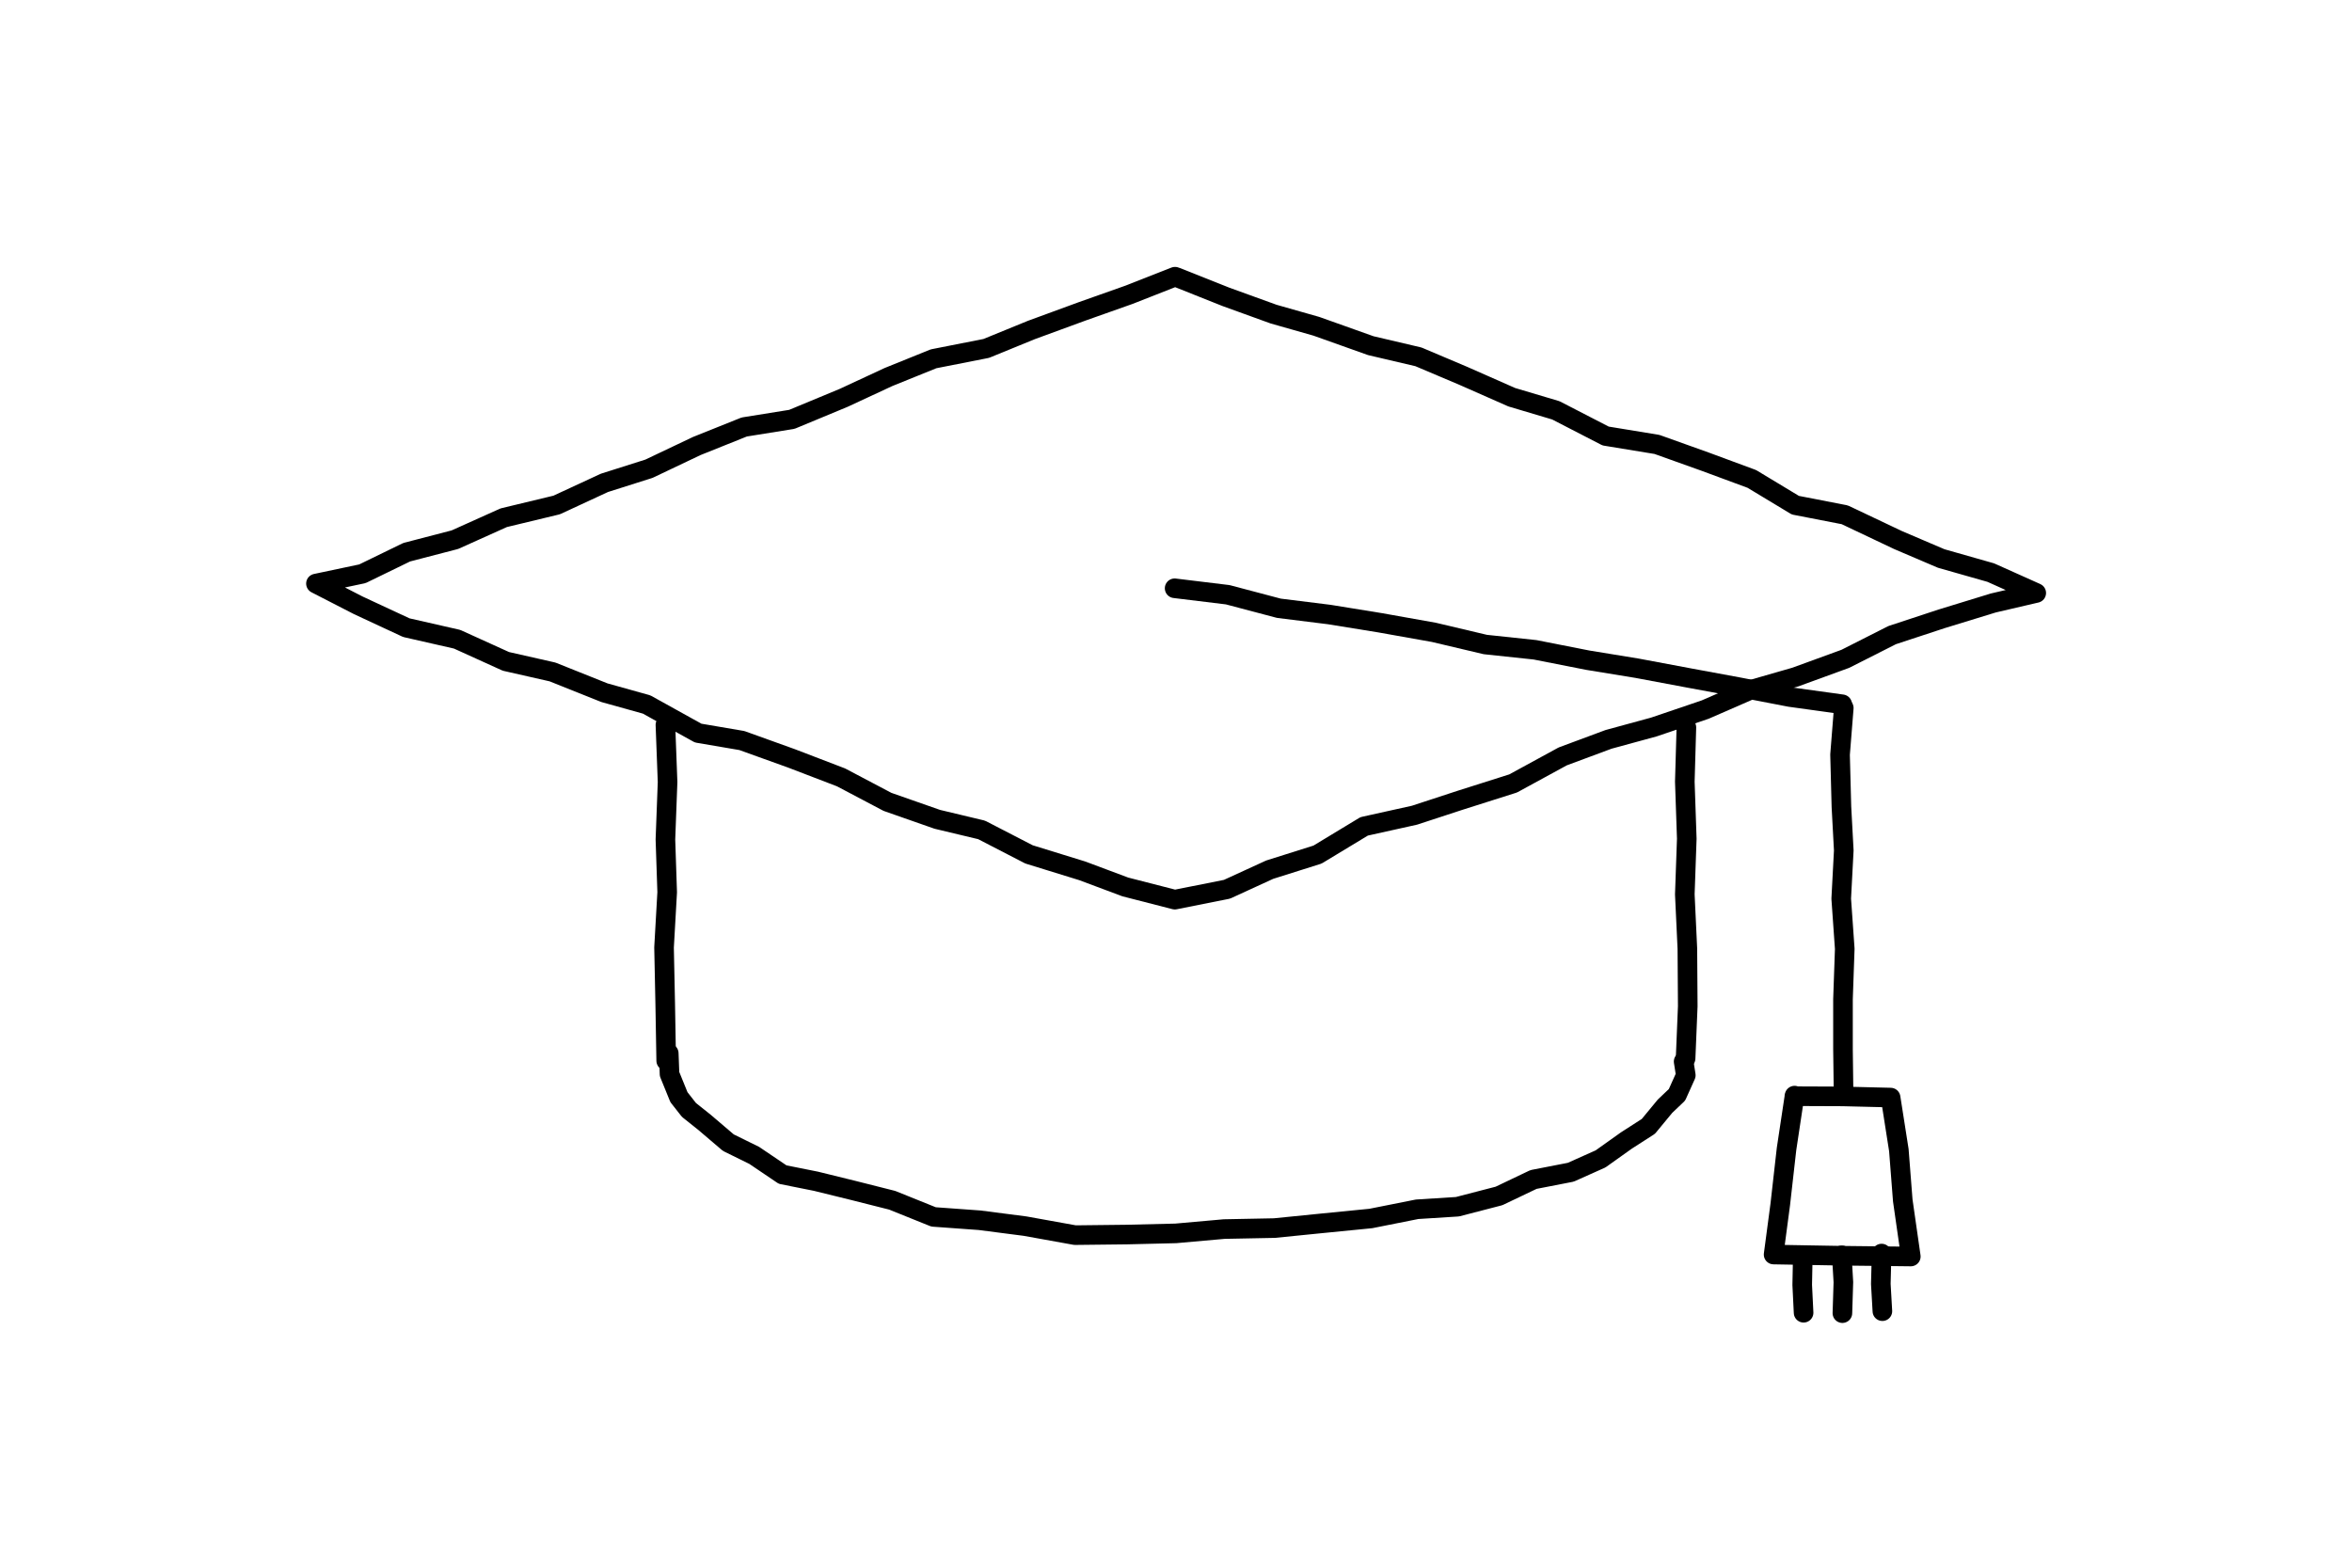
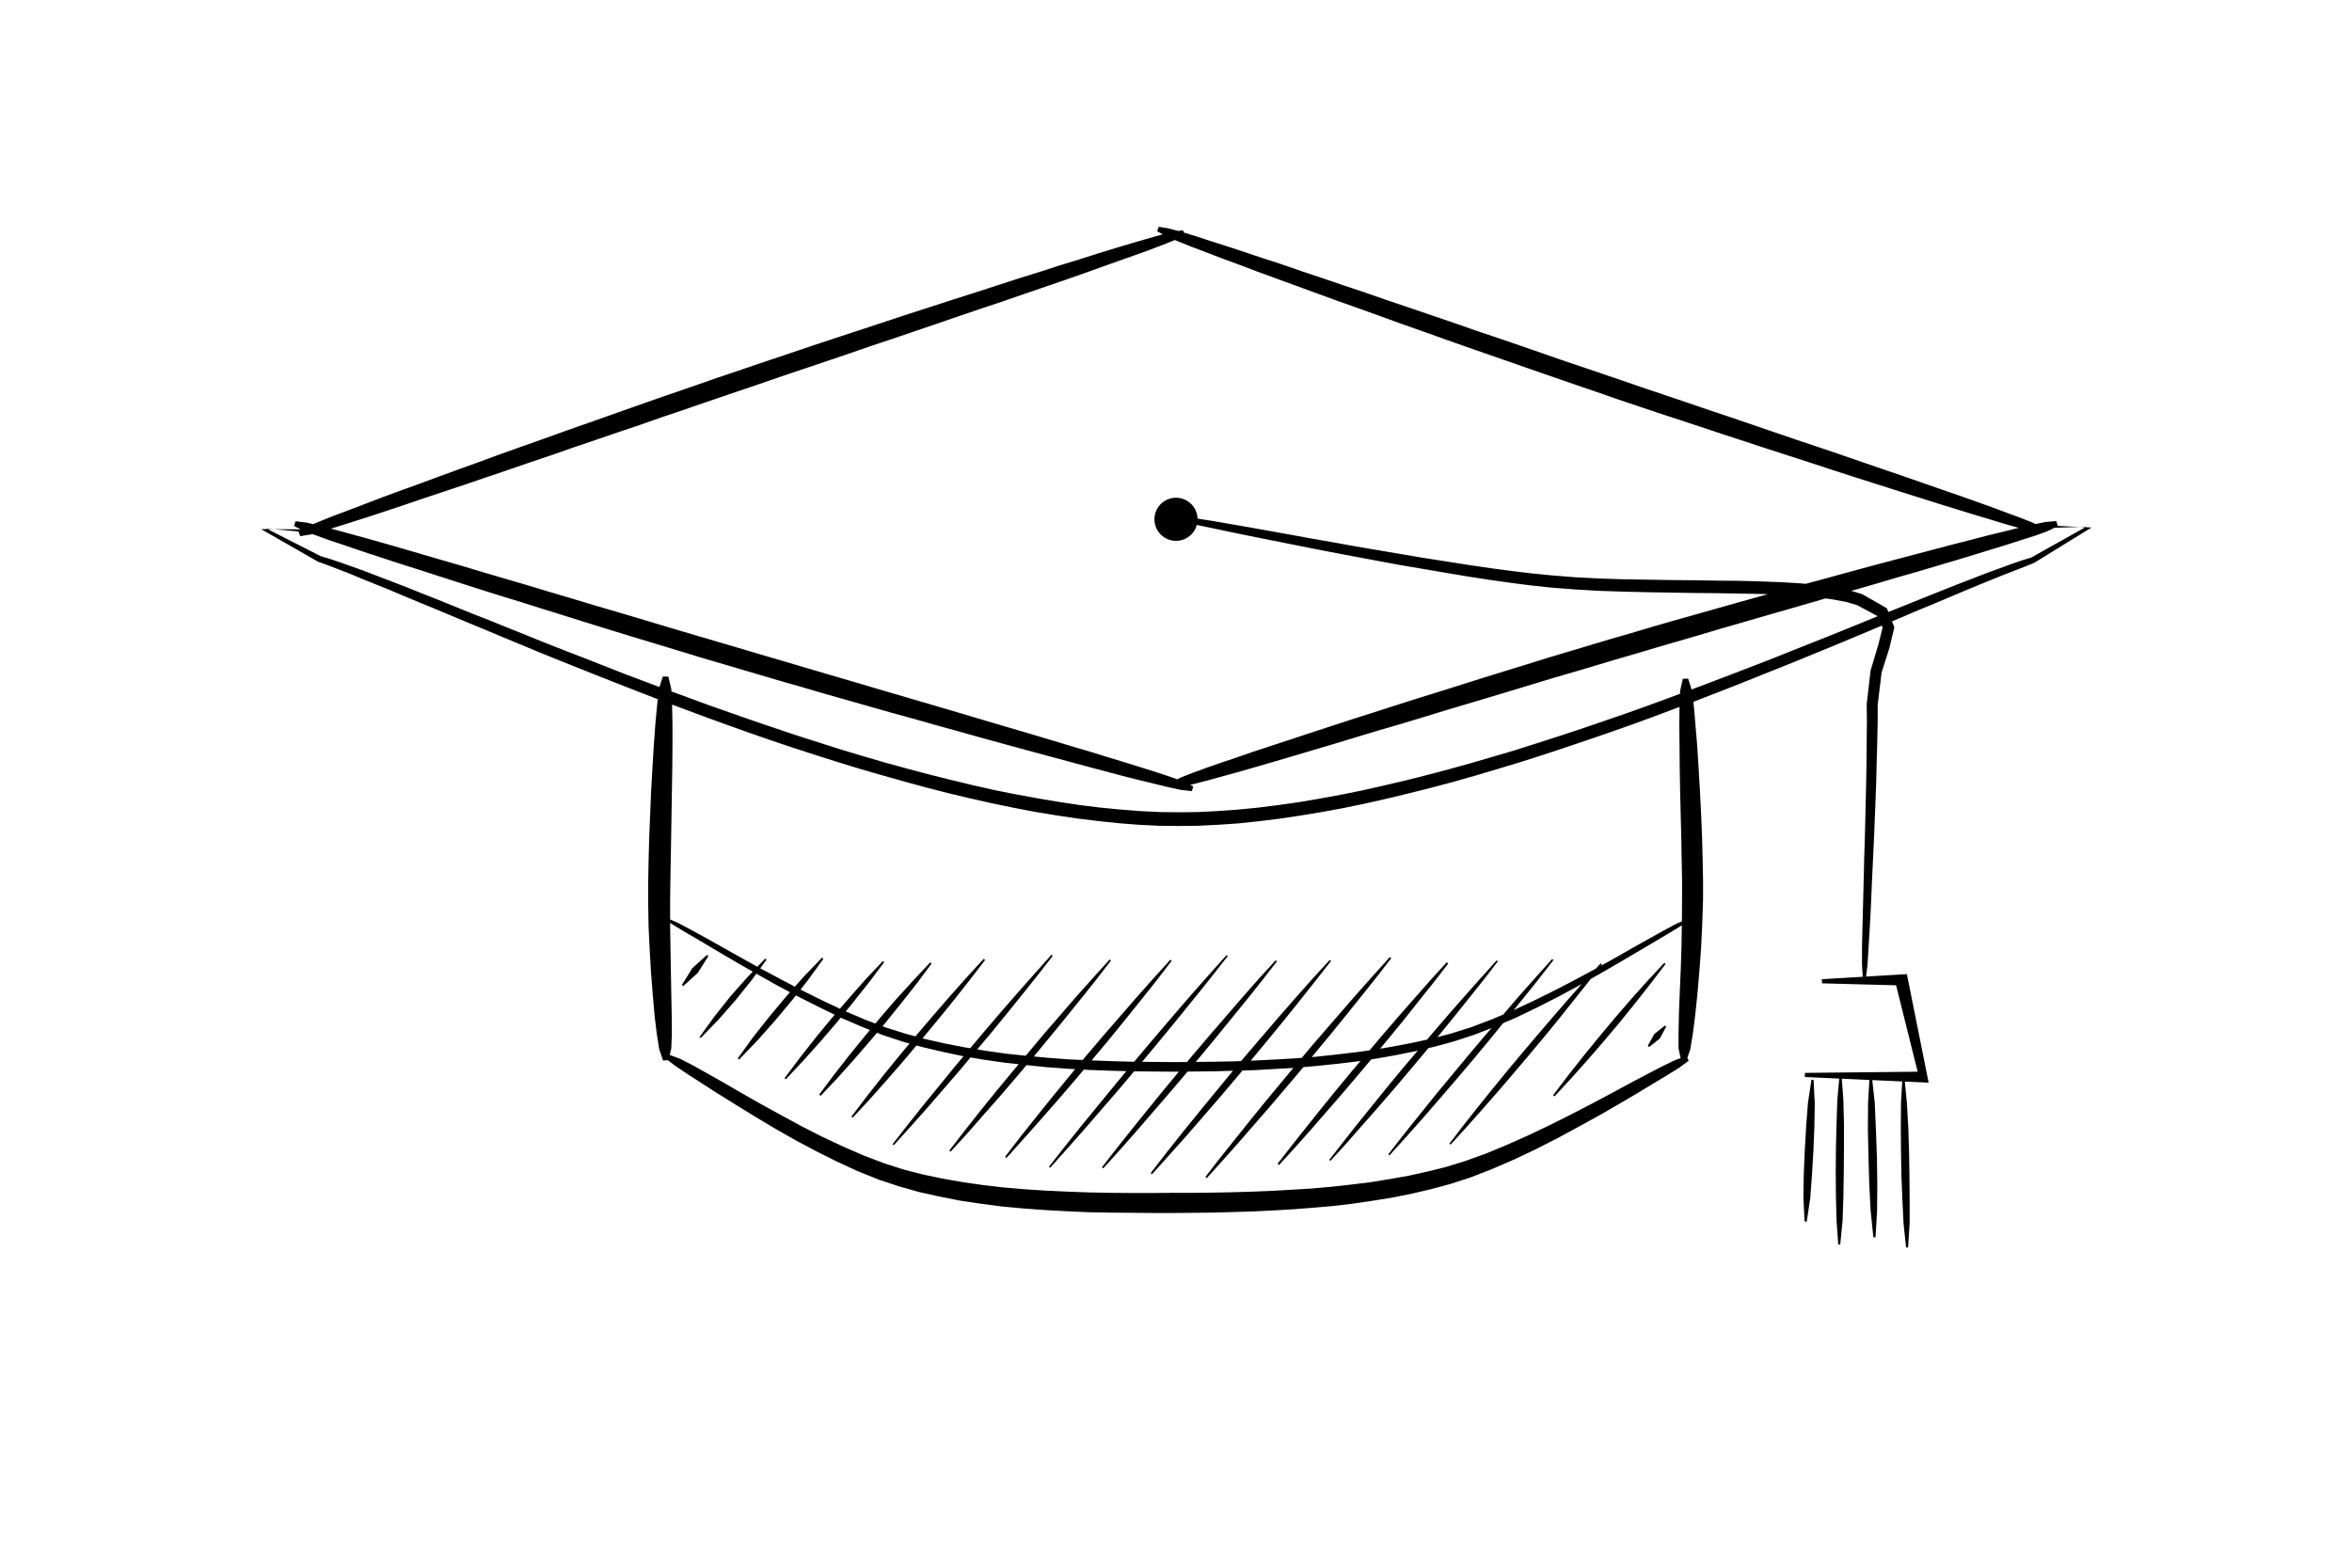
<svg xmlns="http://www.w3.org/2000/svg" viewBox="0 0 120 80">
-   <g fill="none" stroke="currentColor" stroke-width="1" stroke-linecap="round" stroke-linejoin="round">
-     <path d="M60.04,14.15 L62.55,15.15 L64.98,16.03 L67.16,16.65 L69.94,17.64 L72.37,18.21 L74.66,19.18 L77.13,20.27 L79.38,20.94 L81.92,22.25 L84.54,22.68 L87.00,23.56 L89.38,24.44 L91.60,25.78 L94.12,26.27 L96.84,27.56 L99.04,28.50 L101.57,29.22 L103.89,30.26 L101.70,30.77 L99.06,31.58 L96.54,32.41 L94.15,33.62 L91.60,34.55 L89.27,35.22 L87.00,36.21 L84.38,37.10 L82.07,37.73 L79.73,38.60 L77.20,39.98 L74.49,40.84 L72.17,41.60 L69.60,42.17 L67.22,43.61 L64.78,44.38 L62.60,45.38 L59.94,45.91 L57.41,45.26 L55.22,44.44 L52.50,43.60 L50.08,42.35 L47.82,41.81 L45.28,40.92 L42.91,39.67 L40.38,38.70 L37.85,37.79 L35.62,37.41 L32.99,35.95 L30.84,35.35 L28.19,34.29 L25.81,33.75 L23.32,32.62 L20.73,32.03 L18.28,30.89 L16.12,29.78 L18.49,29.28 L20.75,28.18 L23.21,27.54 L25.70,26.42 L28.40,25.77 L30.84,24.64 L33.11,23.92 L35.55,22.76 L37.97,21.79 L40.40,21.40 L43.05,20.30 L45.33,19.24 L47.63,18.31 L50.32,17.78 L52.62,16.84 L55.21,15.89 L57.61,15.04 L59.95,14.12" />
-     <path d="M33.95,36.99 L34.06,39.91 L33.95,42.84 L34.04,45.53 L33.88,48.35 L33.94,51.24 L33.99,54.13" />
-     <path d="M86.04,37.12 L85.96,39.89 L86.06,42.80 L85.96,45.64 L86.09,48.41 L86.11,51.35 L86.00,54.01" />
-     <path d="M85.90,54.17 L86.01,54.87 L85.56,55.87 L84.95,56.45 L84.10,57.48 L82.98,58.20 L81.66,59.14 L80.14,59.82 L78.24,60.19 L76.48,61.03 L74.36,61.58 L72.30,61.71 L69.94,62.18 L67.41,62.43 L65.02,62.67 L62.46,62.72 L59.99,62.94 L57.49,63.00 L54.85,63.03 L52.30,62.57 L49.98,62.27 L47.63,62.10 L45.52,61.25 L43.54,60.75 L41.63,60.28 L39.93,59.94 L38.48,58.96 L37.16,58.31 L35.94,57.27 L35.15,56.64 L34.64,55.99 L34.16,54.81 L34.12,53.75" />
-     <path d="M59.93,30.02 L62.64,30.35 L65.25,31.04 L67.82,31.36 L70.41,31.78 L73.16,32.27 L75.78,32.89 L78.32,33.16 L81.01,33.69 L83.52,34.10 L86.24,34.61 L88.73,35.07 L91.32,35.57 L93.99,35.94" />
-     <path d="M94.07,36.13 L93.88,38.51 L93.95,41.17 L94.07,43.40 L93.94,45.86 L94.12,48.42 L94.03,50.99 L94.03,53.54 L94.06,55.85" />
-     <path d="M91.55,55.94 L94.01,55.95 L96.46,56.01 L96.88,58.69 L97.08,61.26 L97.49,64.12 L93.91,64.08 L90.49,64.02 L90.83,61.46 L91.15,58.63 L91.56,55.91" />
-     <path d="M91.98,64.07 L91.95,65.57 L92.02,66.99" />
-     <path d="M93.97,64.06 L94.05,65.43 L94.00,67.01" />
-     <path d="M96.00,63.97 L95.96,65.52 L96.04,66.91" />
-   </g>
+   <path fill="currentColor" d="M59.04,11.80 L59.54,12.08 L60.14,12.33 L60.81,12.60 L61.55,12.88 L62.36,13.19 L63.23,13.51 L64.15,13.86 L65.11,14.21 L66.12,14.58 L67.16,14.96 L68.23,15.35 L69.33,15.74 L70.44,16.14 L71.57,16.55 L72.71,16.95 L73.85,17.36 L74.99,17.76 L76.11,18.15 L77.23,18.54 L78.32,18.92 L79.39,19.29 L80.43,19.65 L81.43,19.99 L82.43,20.34 L83.47,20.69 L84.54,21.05 L85.64,21.41 L86.76,21.78 L87.90,22.16 L89.04,22.53 L90.19,22.91 L91.34,23.28 L92.48,23.65 L93.61,24.02 L94.72,24.38 L95.80,24.72 L96.86,25.06 L97.88,25.38 L98.86,25.69 L99.80,25.98 L100.68,26.25 L101.51,26.50 L102.27,26.73 L102.97,26.93 L103.60,27.10 L104.16,27.18 L104.24,26.95 L103.73,26.68 L103.13,26.44 L102.45,26.19 L101.70,25.91 L100.89,25.62 L100.02,25.31 L99.09,24.99 L98.12,24.65 L97.11,24.30 L96.06,23.94 L94.98,23.57 L93.88,23.19 L92.76,22.81 L91.62,22.43 L90.48,22.04 L89.34,21.65 L88.20,21.26 L87.06,20.88 L85.95,20.50 L84.85,20.13 L83.78,19.77 L82.74,19.41 L81.74,19.07 L80.74,18.73 L79.70,18.38 L78.64,18.01 L77.54,17.63 L76.43,17.25 L75.30,16.87 L74.16,16.47 L73.01,16.08 L71.87,15.69 L70.74,15.31 L69.62,14.92 L68.51,14.55 L67.43,14.18 L66.38,13.83 L65.37,13.48 L64.39,13.16 L63.46,12.85 L62.58,12.56 L61.76,12.30 L61.00,12.05 L60.31,11.84 L59.68,11.67 L59.12,11.57Z M104.91,26.59 L104.35,26.64 L103.72,26.77 L103.02,26.93 L102.26,27.12 L101.43,27.32 L100.55,27.55 L99.61,27.79 L98.63,28.05 L97.60,28.32 L96.54,28.60 L95.45,28.89 L94.34,29.19 L93.21,29.50 L92.07,29.81 L90.92,30.13 L89.77,30.44 L88.62,30.76 L87.49,31.08 L86.36,31.40 L85.26,31.71 L84.19,32.02 L83.15,32.33 L82.14,32.62 L81.14,32.92 L80.10,33.23 L79.03,33.55 L77.94,33.89 L76.83,34.23 L75.70,34.58 L74.56,34.94 L73.42,35.30 L72.29,35.65 L71.16,36.01 L70.04,36.37 L68.94,36.72 L67.87,37.07 L66.83,37.41 L65.83,37.74 L64.86,38.06 L63.94,38.36 L63.08,38.66 L62.27,38.93 L61.53,39.19 L60.85,39.44 L60.26,39.67 L59.76,39.93 L59.83,40.19 L60.40,40.13 L61.02,39.98 L61.71,39.80 L62.47,39.59 L63.30,39.36 L64.17,39.11 L65.10,38.84 L66.08,38.55 L67.09,38.25 L68.14,37.94 L69.22,37.61 L70.32,37.28 L71.45,36.95 L72.58,36.61 L73.72,36.26 L74.86,35.92 L76.00,35.58 L77.13,35.24 L78.25,34.90 L79.34,34.57 L80.41,34.26 L81.45,33.95 L82.45,33.65 L83.45,33.36 L84.49,33.05 L85.56,32.74 L86.66,32.42 L87.77,32.09 L88.91,31.76 L90.05,31.43 L91.20,31.10 L92.34,30.77 L93.48,30.44 L94.60,30.11 L95.71,29.79 L96.79,29.47 L97.84,29.17 L98.85,28.87 L99.83,28.58 L100.75,28.30 L101.63,28.03 L102.44,27.78 L103.19,27.54 L103.88,27.32 L104.48,27.10 L104.99,26.85Z M60.88,40.13 L60.37,39.88 L59.76,39.66 L59.07,39.43 L58.31,39.19 L57.48,38.93 L56.59,38.66 L55.65,38.37 L54.67,38.08 L53.64,37.77 L52.57,37.45 L51.48,37.13 L50.36,36.80 L49.22,36.46 L48.07,36.12 L46.91,35.78 L45.75,35.44 L44.59,35.10 L43.44,34.76 L42.31,34.43 L41.19,34.10 L40.11,33.78 L39.05,33.47 L38.04,33.17 L37.02,32.87 L35.97,32.56 L34.88,32.24 L33.77,31.91 L32.64,31.57 L31.49,31.23 L30.33,30.89 L29.17,30.54 L28.02,30.20 L26.86,29.85 L25.73,29.52 L24.61,29.19 L23.51,28.86 L22.44,28.55 L21.41,28.25 L20.42,27.96 L19.48,27.69 L18.59,27.44 L17.75,27.21 L16.98,27.00 L16.28,26.82 L15.65,26.67 L15.08,26.60 L15.00,26.84 L15.51,27.10 L16.12,27.32 L16.81,27.57 L17.56,27.82 L18.38,28.10 L19.26,28.39 L20.20,28.70 L21.18,29.01 L22.20,29.34 L23.26,29.68 L24.35,30.03 L25.46,30.38 L26.60,30.73 L27.74,31.09 L28.90,31.45 L30.05,31.81 L31.21,32.17 L32.35,32.52 L33.48,32.86 L34.60,33.20 L35.68,33.53 L36.73,33.84 L37.75,34.14 L38.77,34.44 L39.82,34.75 L40.91,35.06 L42.03,35.39 L43.16,35.71 L44.32,36.04 L45.48,36.37 L46.65,36.69 L47.81,37.02 L48.97,37.34 L50.11,37.66 L51.24,37.97 L52.34,38.27 L53.41,38.56 L54.45,38.84 L55.45,39.11 L56.39,39.36 L57.29,39.60 L58.13,39.81 L58.91,40.00 L59.61,40.17 L60.25,40.31 L60.81,40.37Z M15.32,27.36 L15.88,27.27 L16.50,27.09 L17.20,26.88 L17.96,26.64 L18.78,26.38 L19.66,26.09 L20.59,25.78 L21.56,25.45 L22.58,25.11 L23.63,24.76 L24.71,24.39 L25.81,24.02 L26.94,23.63 L28.07,23.25 L29.21,22.85 L30.36,22.46 L31.50,22.07 L32.63,21.69 L33.74,21.30 L34.84,20.93 L35.91,20.56 L36.94,20.21 L37.94,19.87 L38.94,19.53 L39.98,19.17 L41.05,18.81 L42.15,18.44 L43.27,18.06 L44.40,17.67 L45.54,17.29 L46.68,16.90 L47.83,16.51 L48.96,16.12 L50.08,15.74 L51.19,15.37 L52.26,15.00 L53.31,14.64 L54.33,14.29 L55.30,13.95 L56.22,13.62 L57.09,13.31 L57.91,13.02 L58.66,12.75 L59.34,12.49 L59.94,12.25 L60.44,11.98 L60.36,11.75 L59.80,11.83 L59.17,12.00 L58.47,12.20 L57.71,12.42 L56.88,12.67 L56.00,12.94 L55.06,13.24 L54.08,13.54 L53.06,13.87 L52.00,14.20 L50.92,14.55 L49.81,14.91 L48.68,15.27 L47.54,15.64 L46.39,16.01 L45.24,16.39 L44.09,16.77 L42.96,17.14 L41.84,17.51 L40.74,17.88 L39.67,18.24 L38.63,18.59 L37.63,18.93 L36.62,19.27 L35.59,19.63 L34.52,20.00 L33.42,20.38 L32.31,20.77 L31.18,21.17 L30.05,21.57 L28.91,21.97 L27.77,22.38 L26.64,22.78 L25.52,23.18 L24.43,23.58 L23.35,23.97 L22.31,24.35 L21.31,24.72 L20.34,25.07 L19.42,25.41 L18.56,25.74 L17.75,26.05 L17.00,26.33 L16.33,26.60 L15.73,26.85 L15.23,27.13Z M16.11,27.02 L13.32,27.00 L16.22,28.66 L16.74,28.85 L17.29,29.06 L17.88,29.29 L18.50,29.55 L19.17,29.82 L19.87,30.10 L20.60,30.41 L21.37,30.73 L22.17,31.06 L23.01,31.41 L23.87,31.77 L24.76,32.14 L25.67,32.52 L26.61,32.91 L27.57,33.31 L28.56,33.71 L29.56,34.11 L30.59,34.52 L31.63,34.93 L32.68,35.34 L33.76,35.76 L34.84,36.16 L35.94,36.57 L37.04,36.97 L38.16,37.37 L39.28,37.76 L40.41,38.14 L41.55,38.51 L42.68,38.87 L43.82,39.22 L44.96,39.55 L46.10,39.87 L47.23,40.18 L48.36,40.47 L49.49,40.74 L50.60,40.99 L51.71,41.22 L52.81,41.43 L53.90,41.61 L54.98,41.77 L56.04,41.90 L57.09,42.01 L58.12,42.09 L59.13,42.14 L60.13,42.15 L61.12,42.14 L62.13,42.09 L63.16,42.02 L64.21,41.91 L65.27,41.78 L66.34,41.62 L67.43,41.44 L68.52,41.24 L69.63,41.01 L70.74,40.76 L71.86,40.49 L72.98,40.21 L74.11,39.91 L75.24,39.59 L76.38,39.25 L77.51,38.91 L78.64,38.55 L79.76,38.18 L80.89,37.80 L82.00,37.42 L83.11,37.03 L84.21,36.63 L85.30,36.22 L86.38,35.82 L87.44,35.41 L88.49,35.00 L89.52,34.59 L90.54,34.18 L91.54,33.78 L92.51,33.38 L93.47,32.99 L94.40,32.60 L95.31,32.22 L96.19,31.85 L97.05,31.49 L97.87,31.14 L98.67,30.81 L99.43,30.49 L100.16,30.18 L100.86,29.89 L101.52,29.62 L102.14,29.37 L102.73,29.14 L103.27,28.93 L103.79,28.72 L106.71,26.92 L103.98,26.79 L103.97,26.96 L106.44,26.88 L103.64,28.45 L103.15,28.60 L102.60,28.79 L102.00,29.01 L101.37,29.24 L100.70,29.50 L100.00,29.77 L99.26,30.06 L98.49,30.37 L97.69,30.69 L96.85,31.03 L95.99,31.37 L95.11,31.73 L94.20,32.10 L93.26,32.48 L92.30,32.86 L91.32,33.25 L90.32,33.65 L89.31,34.04 L88.27,34.44 L87.22,34.84 L86.16,35.24 L85.08,35.64 L83.99,36.04 L82.90,36.43 L81.79,36.81 L80.68,37.19 L79.56,37.56 L78.44,37.92 L77.31,38.28 L76.19,38.61 L75.06,38.94 L73.94,39.25 L72.81,39.55 L71.70,39.83 L70.59,40.09 L69.48,40.34 L68.39,40.56 L67.30,40.76 L66.23,40.94 L65.17,41.09 L64.13,41.22 L63.10,41.32 L62.09,41.39 L61.10,41.44 L60.13,41.45 L59.16,41.44 L58.16,41.39 L57.15,41.31 L56.12,41.21 L55.07,41.08 L54.01,40.92 L52.94,40.74 L51.85,40.54 L50.75,40.32 L49.64,40.07 L48.52,39.80 L47.40,39.52 L46.27,39.22 L45.14,38.91 L44.01,38.58 L42.88,38.24 L41.75,37.88 L40.62,37.52 L39.49,37.14 L38.37,36.76 L37.26,36.37 L36.15,35.98 L35.06,35.58 L33.97,35.18 L32.90,34.78 L31.84,34.38 L30.80,33.97 L29.78,33.57 L28.77,33.18 L27.78,32.79 L26.82,32.40 L25.87,32.02 L24.96,31.65 L24.06,31.30 L23.20,30.95 L22.36,30.61 L21.55,30.29 L20.78,29.98 L20.03,29.69 L19.32,29.42 L18.65,29.16 L18.01,28.93 L17.42,28.72 L16.86,28.53 L16.36,28.38 L13.59,26.97 L16.10,27.20Z M33.82,34.52 L33.62,35.14 L33.53,35.95 L33.44,36.91 L33.36,37.99 L33.29,39.16 L33.22,40.37 L33.17,41.61 L33.12,42.82 L33.09,43.99 L33.07,45.08 L33.07,46.05 L33.09,47.28 L33.15,48.51 L33.22,49.70 L33.31,50.82 L33.40,51.85 L33.51,52.76 L33.63,53.53 L33.83,54.12 L34.11,54.10 L34.25,53.49 L34.28,52.72 L34.27,51.80 L34.25,50.77 L34.23,49.65 L34.21,48.47 L34.19,47.26 L34.19,46.04 L34.20,45.09 L34.22,44.01 L34.24,42.85 L34.26,41.64 L34.28,40.41 L34.30,39.19 L34.31,38.03 L34.31,36.94 L34.29,35.98 L34.25,35.16 L34.10,34.53Z M85.86,34.64 L85.72,35.26 L85.69,36.05 L85.68,36.99 L85.69,38.04 L85.70,39.18 L85.72,40.36 L85.75,41.56 L85.78,42.75 L85.80,43.89 L85.82,44.95 L85.82,45.89 L85.81,47.11 L85.79,48.33 L85.75,49.54 L85.70,50.68 L85.66,51.75 L85.64,52.69 L85.64,53.50 L85.77,54.12 L86.04,54.14 L86.24,53.54 L86.37,52.75 L86.49,51.81 L86.60,50.75 L86.70,49.59 L86.79,48.38 L86.85,47.14 L86.89,45.90 L86.89,44.93 L86.87,43.87 L86.84,42.72 L86.79,41.53 L86.73,40.33 L86.66,39.14 L86.59,38.01 L86.50,36.96 L86.42,36.02 L86.32,35.23 L86.13,34.63Z M34.00,54.05 L34.48,54.41 L35.09,54.82 L35.82,55.29 L36.63,55.81 L37.53,56.37 L38.49,56.96 L39.49,57.56 L40.54,58.16 L41.61,58.73 L42.69,59.27 L43.77,59.77 L44.84,60.20 L45.87,60.54 L46.89,60.83 L47.93,61.06 L48.99,61.27 L50.06,61.43 L51.14,61.57 L52.23,61.67 L53.32,61.75 L54.42,61.81 L55.52,61.86 L56.62,61.88 L57.72,61.89 L58.80,61.90 L59.88,61.90 L60.88,61.89 L61.90,61.88 L62.91,61.85 L63.94,61.82 L64.96,61.77 L65.99,61.71 L67.02,61.63 L68.04,61.54 L69.05,61.42 L70.06,61.27 L71.06,61.11 L72.05,60.91 L73.03,60.68 L73.99,60.42 L75.04,60.08 L76.12,59.66 L77.23,59.18 L78.33,58.66 L79.43,58.10 L80.50,57.52 L81.54,56.95 L82.53,56.38 L83.45,55.84 L84.29,55.33 L85.04,54.88 L85.67,54.49 L86.16,54.13 L86.04,53.90 L85.46,54.10 L84.78,54.43 L84.01,54.83 L83.14,55.29 L82.20,55.80 L81.20,56.33 L80.16,56.87 L79.08,57.41 L77.99,57.93 L76.89,58.42 L75.81,58.87 L74.75,59.25 L73.74,59.56 L72.81,59.79 L71.86,60.00 L70.90,60.17 L69.92,60.33 L68.93,60.45 L67.94,60.56 L66.93,60.65 L65.93,60.71 L64.91,60.77 L63.90,60.81 L62.89,60.84 L61.88,60.86 L60.87,60.87 L59.88,60.87 L58.80,60.88 L57.72,60.88 L56.64,60.87 L55.55,60.85 L54.47,60.81 L53.38,60.76 L52.31,60.69 L51.24,60.60 L50.19,60.48 L49.14,60.33 L48.12,60.15 L47.11,59.94 L46.13,59.69 L45.13,59.37 L44.10,58.98 L43.04,58.52 L41.97,58.02 L40.91,57.48 L39.86,56.91 L38.84,56.35 L37.87,55.80 L36.96,55.27 L36.11,54.79 L35.36,54.37 L34.70,54.03 L34.13,53.82Z M33.97,46.96 L34.48,47.28 L35.12,47.66 L35.87,48.10 L36.71,48.60 L37.63,49.14 L38.61,49.70 L39.64,50.28 L40.71,50.85 L41.80,51.40 L42.89,51.93 L43.98,52.40 L45.04,52.82 L46.07,53.16 L47.09,53.44 L48.11,53.68 L49.15,53.90 L50.21,54.08 L51.27,54.23 L52.34,54.35 L53.42,54.46 L54.50,54.54 L55.58,54.60 L56.67,54.64 L57.76,54.67 L58.84,54.68 L59.92,54.69 L60.93,54.68 L61.95,54.67 L62.98,54.64 L64.02,54.61 L65.06,54.55 L66.10,54.49 L67.14,54.40 L68.18,54.29 L69.21,54.17 L70.23,54.02 L71.24,53.84 L72.23,53.64 L73.20,53.41 L74.16,53.15 L75.20,52.81 L76.26,52.40 L77.35,51.93 L78.43,51.41 L79.51,50.86 L80.57,50.29 L81.58,49.72 L82.55,49.16 L83.45,48.63 L84.28,48.14 L85.02,47.70 L85.65,47.32 L86.15,47.00 L86.09,46.90 L85.55,47.13 L84.89,47.48 L84.14,47.90 L83.30,48.37 L82.39,48.89 L81.42,49.43 L80.40,49.98 L79.34,50.53 L78.27,51.06 L77.18,51.57 L76.11,52.02 L75.06,52.42 L74.04,52.74 L73.10,52.99 L72.13,53.20 L71.15,53.39 L70.16,53.56 L69.15,53.70 L68.13,53.82 L67.10,53.93 L66.06,54.01 L65.03,54.07 L64.00,54.12 L62.96,54.16 L61.94,54.18 L60.92,54.19 L59.92,54.20 L58.84,54.19 L57.77,54.18 L56.69,54.15 L55.61,54.11 L54.53,54.06 L53.46,53.98 L52.39,53.88 L51.33,53.77 L50.28,53.62 L49.24,53.45 L48.21,53.25 L47.19,53.02 L46.20,52.75 L45.18,52.43 L44.13,52.03 L43.05,51.57 L41.97,51.06 L40.88,50.52 L39.81,49.96 L38.78,49.41 L37.79,48.86 L36.86,48.34 L36.01,47.86 L35.24,47.44 L34.58,47.09 L34.03,46.85Z M34.86,50.32 L35.60,49.65 L36.14,48.79 L36.07,48.73 L35.32,49.41 L34.79,50.26Z M35.75,52.97 L36.66,52.03 L37.52,51.05 L38.34,50.03 L39.11,48.97 L39.04,48.92 L38.14,49.86 L37.27,50.84 L36.46,51.86 L35.69,52.92Z M37.71,54.07 L38.64,53.10 L39.53,52.10 L40.39,51.07 L41.22,50.02 L42.01,48.93 L41.94,48.87 L41.01,49.84 L40.12,50.84 L39.26,51.87 L38.43,52.92 L37.64,54.01Z M40.09,55.08 L40.98,54.13 L41.85,53.16 L42.70,52.17 L43.52,51.16 L44.33,50.14 L45.11,49.10 L45.05,49.04 L44.15,49.99 L43.29,50.97 L42.44,51.95 L41.61,52.96 L40.81,53.98 L40.03,55.02Z M41.87,55.92 L42.74,55.00 L43.58,54.06 L44.40,53.11 L45.21,52.15 L46.00,51.17 L46.78,50.18 L47.53,49.17 L47.46,49.11 L46.60,50.03 L45.75,50.96 L44.93,51.91 L44.12,52.88 L43.33,53.85 L42.55,54.85 L41.80,55.85Z M43.51,57.03 L44.40,56.07 L45.27,55.09 L46.13,54.10 L46.98,53.09 L47.82,52.08 L48.65,51.06 L49.46,50.03 L50.26,48.99 L50.19,48.93 L49.30,49.90 L48.43,50.88 L47.57,51.87 L46.72,52.87 L45.88,53.88 L45.05,54.90 L44.24,55.93 L43.44,56.98Z M45.60,58.44 L46.45,57.50 L47.29,56.56 L48.11,55.61 L48.94,54.65 L49.75,53.68 L50.56,52.72 L51.36,51.74 L52.15,50.76 L52.94,49.77 L53.71,48.78 L53.65,48.72 L52.81,49.66 L51.97,50.61 L51.14,51.56 L50.32,52.52 L49.51,53.48 L48.70,54.45 L47.90,55.43 L47.10,56.41 L46.32,57.39 L45.54,58.39Z M48.50,58.77 L49.36,57.83 L50.20,56.87 L51.04,55.92 L51.87,54.95 L52.69,53.98 L53.50,53.00 L54.31,52.01 L55.11,51.02 L55.90,50.03 L56.68,49.02 L56.62,48.96 L55.76,49.91 L54.91,50.86 L54.08,51.82 L53.25,52.78 L52.43,53.76 L51.61,54.74 L50.80,55.72 L50.00,56.71 L49.21,57.71 L48.43,58.72Z M51.35,59.09 L52.23,58.11 L53.10,57.13 L53.97,56.14 L54.82,55.15 L55.67,54.14 L56.51,53.14 L57.34,52.12 L58.16,51.10 L58.98,50.07 L59.78,49.03 L59.72,48.97 L58.83,49.95 L57.96,50.93 L57.10,51.92 L56.24,52.91 L55.39,53.91 L54.56,54.92 L53.72,55.94 L52.90,56.96 L52.08,57.99 L51.28,59.03Z M53.58,59.59 L54.43,58.64 L55.28,57.68 L56.12,56.71 L56.96,55.74 L57.79,54.76 L58.61,53.78 L59.43,52.79 L60.24,51.80 L61.05,50.80 L61.85,49.80 L62.64,48.79 L62.58,48.74 L61.72,49.70 L60.87,50.66 L60.03,51.63 L59.20,52.60 L58.37,53.58 L57.55,54.56 L56.73,55.55 L55.92,56.54 L55.11,57.53 L54.31,58.53 L53.52,59.54Z M56.29,59.62 L57.13,58.69 L57.96,57.75 L58.78,56.80 L59.60,55.85 L60.41,54.90 L61.22,53.94 L62.02,52.97 L62.81,52.00 L63.60,51.03 L64.38,50.05 L65.15,49.06 L65.09,49.00 L64.24,49.93 L63.41,50.87 L62.59,51.82 L61.77,52.77 L60.96,53.72 L60.15,54.68 L59.35,55.65 L58.56,56.62 L57.77,57.60 L56.99,58.58 L56.22,59.57Z M58.78,59.92 L59.64,58.96 L60.50,58.00 L61.35,57.02 L62.19,56.05 L63.03,55.06 L63.86,54.07 L64.68,53.08 L65.50,52.08 L66.31,51.07 L67.11,50.06 L67.91,49.04 L67.84,48.99 L66.97,49.94 L66.11,50.91 L65.26,51.88 L64.42,52.86 L63.58,53.84 L62.75,54.83 L61.93,55.83 L61.11,56.83 L60.30,57.83 L59.50,58.84 L58.71,59.86Z M61.57,60.12 L62.39,59.21 L63.20,58.30 L64.00,57.38 L64.80,56.46 L65.59,55.53 L66.38,54.60 L67.16,53.66 L67.94,52.72 L68.71,51.77 L69.47,50.82 L70.23,49.87 L70.98,48.90 L70.91,48.84 L70.09,49.75 L69.28,50.66 L68.48,51.58 L67.68,52.50 L66.88,53.43 L66.10,54.36 L65.32,55.30 L64.54,56.24 L63.77,57.19 L63.01,58.14 L62.25,59.09 L61.50,60.06Z M65.26,59.45 L66.08,58.55 L66.89,57.64 L67.69,56.72 L68.49,55.80 L69.28,54.87 L70.07,53.93 L70.85,52.99 L71.62,52.05 L72.38,51.09 L73.14,50.14 L73.89,49.17 L73.81,49.11 L72.99,50.01 L72.18,50.93 L71.38,51.84 L70.58,52.77 L69.79,53.70 L69.00,54.63 L68.22,55.57 L67.45,56.52 L66.69,57.47 L65.93,58.43 L65.18,59.39Z M67.88,59.24 L68.69,58.35 L69.49,57.44 L70.29,56.53 L71.08,55.62 L71.86,54.70 L72.64,53.77 L73.41,52.84 L74.17,51.91 L74.93,50.96 L75.68,50.02 L76.42,49.06 L76.36,49.01 L75.55,49.91 L74.75,50.81 L73.95,51.72 L73.16,52.64 L72.38,53.56 L71.60,54.48 L70.83,55.41 L70.07,56.35 L69.31,57.29 L68.56,58.24 L67.82,59.19Z M70.89,58.96 L71.76,58.00 L72.63,57.02 L73.48,56.04 L74.33,55.05 L75.17,54.06 L76.00,53.06 L76.82,52.05 L77.64,51.04 L78.46,50.02 L79.26,48.99 L79.19,48.94 L78.32,49.91 L77.46,50.88 L76.61,51.87 L75.76,52.85 L74.92,53.85 L74.09,54.85 L73.26,55.85 L72.44,56.87 L71.63,57.88 L70.83,58.91Z M74.01,58.41 L74.82,57.52 L75.62,56.62 L76.41,55.72 L77.19,54.81 L77.97,53.89 L78.74,52.97 L79.50,52.04 L80.25,51.10 L81.00,50.16 L81.73,49.21 L81.67,49.16 L80.86,50.04 L80.06,50.94 L79.27,51.85 L78.49,52.76 L77.71,53.68 L76.94,54.60 L76.18,55.53 L75.43,56.46 L74.68,57.41 L73.95,58.36Z M79.31,55.95 L80.17,55.02 L81.01,54.08 L81.83,53.13 L82.64,52.17 L83.43,51.19 L84.21,50.20 L84.98,49.19 L84.91,49.14 L84.05,50.06 L83.21,51.00 L82.39,51.95 L81.58,52.92 L80.78,53.90 L80.00,54.89 L79.24,55.89Z M84.14,53.43 L84.68,53.00 L85.01,52.39 L84.94,52.34 L84.40,52.77 L84.07,53.37Z M58.90,26.50 a1.1,1.1 0 1,0 2.20,0 a1.1,1.1 0 1,0 -2.20,0Z M59.85,26.48 L60.41,26.64 L61.07,26.79 L61.84,26.95 L62.69,27.13 L63.61,27.32 L64.61,27.52 L65.66,27.73 L66.76,27.95 L67.89,28.17 L69.05,28.39 L70.23,28.61 L71.41,28.83 L72.59,29.03 L73.76,29.23 L74.90,29.42 L76.00,29.59 L77.06,29.74 L78.07,29.87 L79.20,29.99 L80.37,30.08 L81.56,30.15 L82.77,30.19 L83.99,30.22 L85.21,30.24 L86.41,30.26 L87.59,30.27 L88.73,30.29 L89.83,30.31 L90.87,30.35 L91.83,30.41 L92.72,30.48 L93.52,30.59 L94.21,30.72 L94.75,30.88 L95.85,31.47 L96.05,32.03 L95.83,32.91 L95.44,34.21 L95.24,35.93 L95.25,36.78 L95.24,37.76 L95.23,38.86 L95.21,40.06 L95.18,41.31 L95.15,42.60 L95.11,43.89 L95.08,45.14 L95.05,46.34 L95.02,47.44 L95.00,48.42 L95.00,49.24 L95.04,49.89 L95.20,49.89 L95.28,49.25 L95.33,48.43 L95.39,47.45 L95.45,46.35 L95.50,45.16 L95.56,43.90 L95.62,42.62 L95.67,41.33 L95.72,40.07 L95.75,38.87 L95.78,37.77 L95.80,36.78 L95.80,35.97 L96.00,34.32 L96.40,33.06 L96.65,32.01 L96.27,31.04 L95.01,30.32 L94.35,30.12 L93.62,29.97 L92.79,29.86 L91.88,29.77 L90.90,29.71 L89.85,29.67 L88.75,29.64 L87.60,29.63 L86.42,29.61 L85.22,29.60 L84.01,29.58 L82.79,29.56 L81.59,29.52 L80.41,29.46 L79.25,29.37 L78.14,29.26 L77.14,29.14 L76.09,29.00 L74.99,28.84 L73.85,28.66 L72.69,28.48 L71.51,28.28 L70.33,28.08 L69.15,27.88 L67.99,27.67 L66.85,27.47 L65.75,27.27 L64.69,27.08 L63.69,26.90 L62.76,26.74 L61.90,26.59 L61.13,26.47 L60.46,26.37 L59.88,26.32Z M92.96,50.18 L96.74,50.28 L97.84,54.69 L92.09,54.75 L92.08,54.96 L98.40,55.25 L97.29,49.71 L92.95,49.97Z M92.42,55.10 L92.24,56.30 L92.15,57.50 L92.08,58.71 L92.03,59.91 L92.01,61.12 L92.07,62.33 L92.18,62.34 L92.36,61.14 L92.45,59.93 L92.52,58.73 L92.57,57.52 L92.59,56.32 L92.53,55.10Z M93.85,54.92 L93.74,56.15 L93.70,57.37 L93.67,58.60 L93.66,59.83 L93.67,61.05 L93.70,62.28 L93.79,63.51 L93.89,63.51 L94.01,62.28 L94.05,61.06 L94.07,59.83 L94.08,58.60 L94.08,57.38 L94.05,56.15 L93.96,54.92Z M95.39,54.90 L95.31,56.28 L95.30,57.65 L95.33,59.03 L95.37,60.40 L95.44,61.77 L95.58,63.14 L95.69,63.14 L95.77,61.77 L95.78,60.39 L95.76,59.02 L95.71,57.64 L95.65,56.27 L95.50,54.90Z M97.06,55.05 L96.99,56.28 L96.98,57.51 L96.99,58.74 L97.01,59.98 L97.06,61.21 L97.12,62.44 L97.25,63.66 L97.35,63.66 L97.43,62.43 L97.43,61.20 L97.42,59.97 L97.40,58.74 L97.36,57.51 L97.29,56.28 L97.17,55.05Z" />
</svg>
